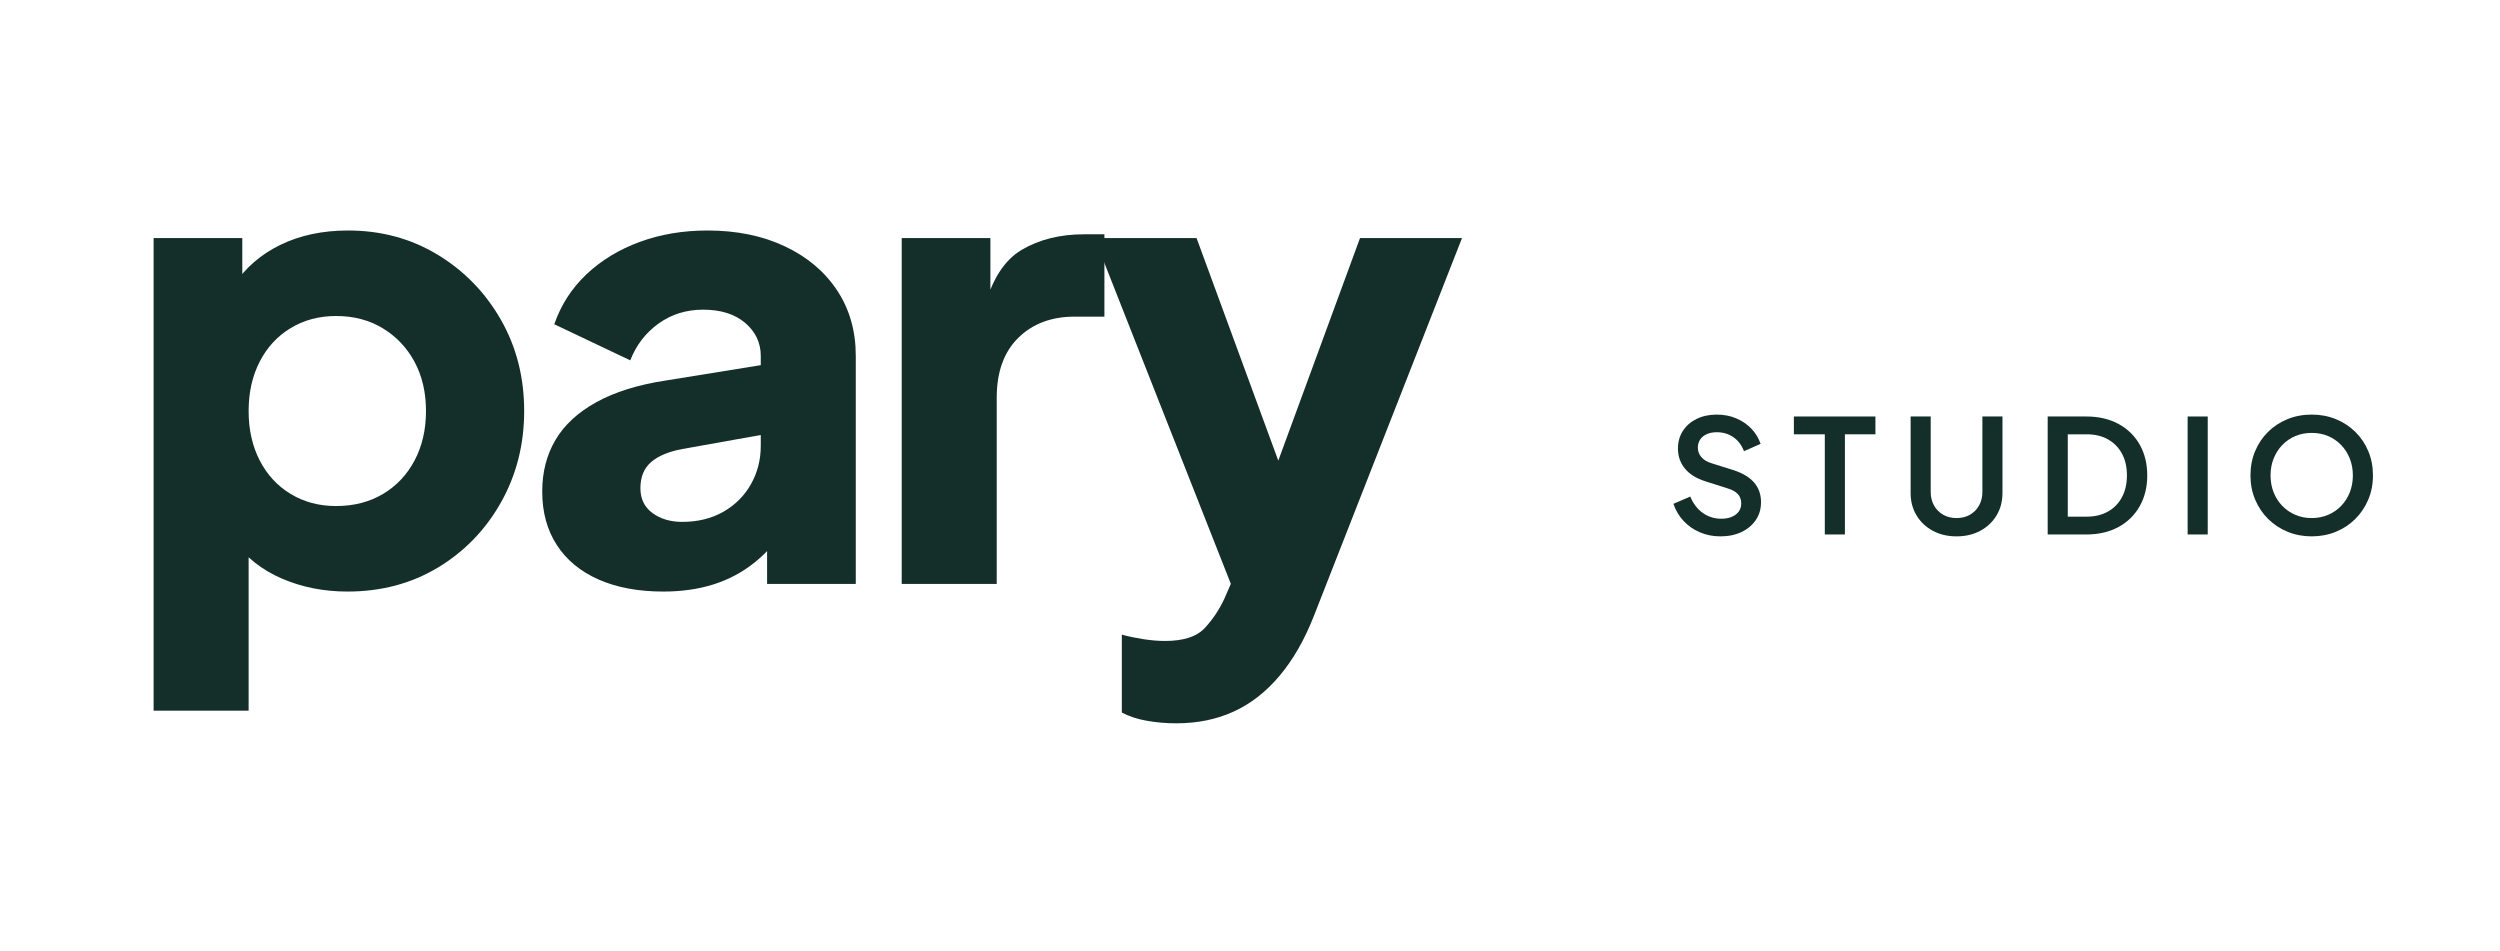
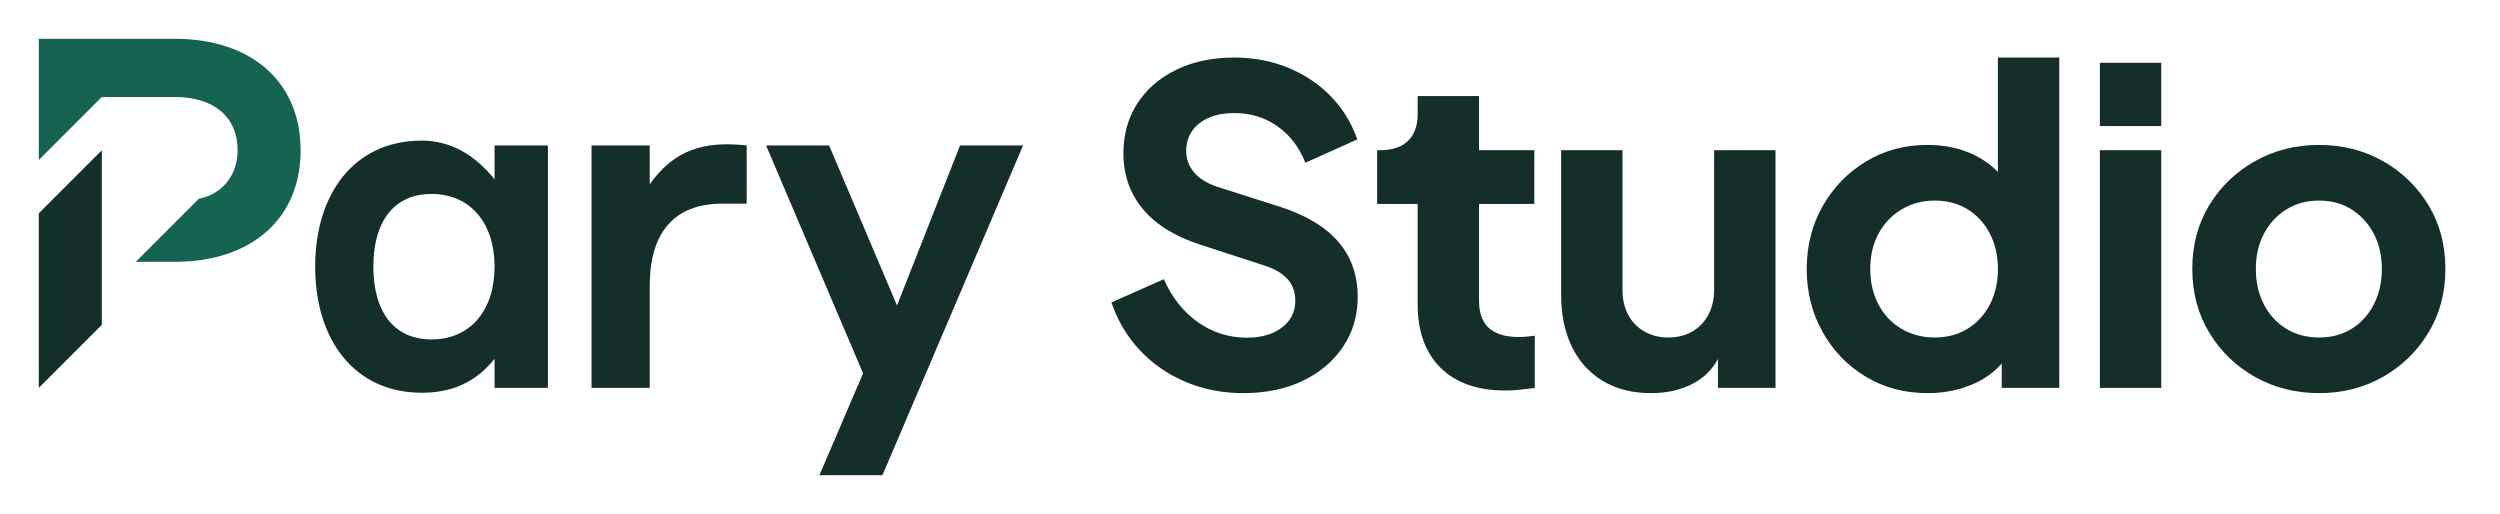
- <svg xmlns="http://www.w3.org/2000/svg" width="252.588" height="96" viewBox="0 0 252.588 96">
-   <g transform="translate(12 12)">
-     <g fill="#142f2a">
-       <path transform="translate(0.000 47) scale(0.064 -0.064)" d="M55 -200V546H195V442L182 472Q209 513 255.5 535.5Q302 558 362 558Q440 558 503.0 520.0Q566 482 603.0 417.5Q640 353 640 273Q640 194 603.5 129.0Q567 64 504.0 26.0Q441 -12 361 -12Q305 -12 257.5 8.5Q210 29 181 69L205 100V-200ZM343 123Q385 123 417.0 142.0Q449 161 467.0 195.0Q485 229 485 273Q485 317 467.0 350.5Q449 384 417.0 403.5Q385 423 343 423Q303 423 271.5 404.0Q240 385 222.5 351.0Q205 317 205 273Q205 229 222.5 195.0Q240 161 271.5 142.0Q303 123 343 123Z" />
-       <path transform="translate(40.672 47) scale(0.064 -0.064)" d="M224 -12Q165 -12 122.0 7.0Q79 26 56.0 61.5Q33 97 33 146Q33 192 54.0 227.5Q75 263 118.5 287.0Q162 311 227 321L394 348V238L254 213Q222 207 205.0 192.5Q188 178 188 151Q188 126 207.0 112.0Q226 98 254 98Q291 98 319.0 114.0Q347 130 362.5 157.5Q378 185 378 218V360Q378 391 353.5 412.0Q329 433 287 433Q247 433 216.5 411.0Q186 389 172 353L52 410Q68 456 103.0 489.0Q138 522 187.0 540.0Q236 558 294 558Q363 558 416.0 533.0Q469 508 498.5 463.5Q528 419 528 360V0H388V88L422 94Q398 58 369.0 34.5Q340 11 304.0 -0.5Q268 -12 224 -12Z" />
-       <path transform="translate(75.584 47) scale(0.064 -0.064)" d="M55 0V546H195V415L185 434Q203 503 244.5 527.5Q286 552 343 552H375V422H328Q273 422 239.0 388.5Q205 355 205 294V0Z" />
-       <path transform="translate(97.888 47) scale(0.064 -0.064)" d="M140 -220Q116 -220 93.5 -216.0Q71 -212 54 -203V-80Q68 -84 87.0 -87.0Q106 -90 122 -90Q166 -90 185.0 -69.5Q204 -49 216 -23L253 62L251 -63L11 546H172L331 113H271L430 546H591L357 -51Q335 -107 303.0 -145.0Q271 -183 230.5 -201.5Q190 -220 140 -220Z" />
+ <svg xmlns="http://www.w3.org/2000/svg" width="515.600" height="106" viewBox="0 0 515.600 106">
+   <g transform="translate(8 8)">
+     <g fill="#146451">
+       <path d="M0 25V0h28c16 0 26 9 26 23S44 46 28 46H20l13-13c5-1 8-5 8-10 0-7-5-11-13-11H13L0 25Z" />
    </g>
    <g fill="#142f2a">
-       <path transform="translate(156.416 42) scale(0.016 -0.016)" d="M337.75 -12Q267.375 -12 207.188 14.062Q147 40.125 104.188 86.562Q61.375 133 41.25 193.625L147.625 239.375Q174.875 172.75 226.438 136.062Q278 99.375 344 99.375Q382 99.375 410.062 111.438Q438.125 123.5 453.75 144.938Q469.375 166.375 469.375 195.25Q469.375 232.125 448.125 254.938Q426.875 277.75 384.625 290.625L243.125 335.625Q157.875 362.375 113.812 416.062Q69.75 469.75 69.75 542.5Q69.75 605.875 100.938 654.188Q132.125 702.5 187.625 729.75Q243.125 757 314.625 757Q381.625 757 437.312 733.438Q493 709.875 532.812 668.625Q572.625 627.375 591.75 572.125L486.75 526Q464.625 583.25 419.438 614.438Q374.25 645.625 315 645.625Q279.5 645.625 252.312 633.75Q225.125 621.875 210.25 599.812Q195.375 577.75 195.375 548.5Q195.375 515 216.875 489.125Q238.375 463.25 282.125 449.625L415.75 407.75Q505 379.875 549.688 329.0Q594.375 278.125 594.375 203.5Q594.375 140.375 561.688 91.75Q529 43.125 471.375 15.562Q413.75 -12 337.75 -12Z" />
-       <path transform="translate(169.068 42) scale(0.016 -0.016)" d="M206.375 0V632.5H11V745H526V632.5H333.25V0Z" />
-       <path transform="translate(179.960 42) scale(0.016 -0.016)" d="M357.5 -12Q272.875 -12 207.25 23.5Q141.625 59 104.562 120.875Q67.5 182.75 67.5 261.75V745H194.375V268Q194.375 220.25 215.375 182.875Q236.375 145.5 273.188 124.562Q310 103.625 357.5 103.625Q405.625 103.625 442.125 124.562Q478.625 145.5 499.625 182.875Q520.625 220.25 520.625 268V745H647.5V261.75Q647.5 182.75 610.438 120.875Q573.375 59 507.938 23.5Q442.5 -12 357.5 -12Z" />
-       <path transform="translate(193.700 42) scale(0.016 -0.016)" d="M74.25 0V745H318Q435.055 745 521.527 697.938Q608 650.875 655.5 567.062Q703 483.25 703 372.703Q703 263.125 655.5 178.812Q608 94.5 521.527 47.25Q435.055 0 318 0ZM201.125 112.5H320.5Q398.133 112.5 455.004 144.625Q511.875 176.75 543.25 235.269Q574.625 293.788 574.625 373.269Q574.625 452.75 543.085 510.776Q511.545 568.802 454.772 600.651Q398 632.5 320.5 632.5H201.125Z" />
-       <path transform="translate(207.840 42) scale(0.016 -0.016)" d="M74.25 0V745H201.125V0Z" />
-       <path transform="translate(214.540 42) scale(0.016 -0.016)" d="M439 -12Q357.25 -12 286.938 16.812Q216.625 45.625 164.062 97.75Q111.5 149.875 81.875 220.062Q52.25 290.25 52.25 373Q52.25 455.75 81.562 525.938Q110.875 596.125 163.438 647.938Q216 699.75 286.312 728.375Q356.625 757 439 757Q521.375 757 591.688 728.188Q662 699.375 714.562 647.562Q767.125 595.75 796.438 525.75Q825.75 455.75 825.75 373Q825.75 290.25 796.125 220.062Q766.5 149.875 713.938 97.75Q661.375 45.625 591.062 16.812Q520.75 -12 439 -12ZM439 103.625Q495.25 103.625 542.5 123.875Q589.75 144.125 625.0 180.562Q660.25 217 679.562 266.125Q698.875 315.25 698.875 373Q698.875 430.375 679.562 479.188Q660.25 528 625.0 564.75Q589.75 601.5 542.5 621.438Q495.25 641.375 439 641.375Q382.75 641.375 335.5 621.438Q288.25 601.5 253.0 564.75Q217.75 528 198.438 479.188Q179.125 430.375 179.125 373Q179.125 315.25 198.438 266.125Q217.75 217 253.0 180.562Q288.25 144.125 335.688 123.875Q383.125 103.625 439 103.625Z" />
+       <path d="m0 36 13-13v36L0 72V36Z" />
+     </g>
+     <g fill="#142f2a">
+       <path fill-rule="evenodd" d="M94 22H105V72H94V66C90 71 85 73 79 73C65 73 57 62 57 47S65 21 79 21C85 21 90 24 94 29V22ZM81 32C73 32 69 38 69 47S73 62 81 62C89 62 94 56 94 47S89 32 81 32Z" />
+       <path d="M114 72V22H126V30C131 23 137 21 146 22V34H141C131 34 126 40 126 51V72Z" />
+       <path d="M150 22H163L177 55L190 22H203L174 90H161L170 69Z" />
+       <path transform="translate(218.000 72) scale(0.09 -0.09)" d="M337.25 -12Q267.125 -12 206.062 13.688Q145 39.375 101.062 86.188Q57.125 133 35.75 195.875L155.875 249.125Q183.625 186.25 233.812 150.688Q284 115.125 346 115.125Q380 115.125 404.688 125.812Q429.375 136.5 443.25 155.312Q457.125 174.125 457.125 199.75Q457.125 229.375 439.375 249.312Q421.625 269.25 384.875 280.875L240.375 327.875Q152.625 356.125 107.938 409.688Q63.25 463.25 63.25 537.5Q63.25 602.625 95.312 652.062Q127.375 701.5 184.875 729.25Q242.375 757 316.875 757Q383.875 757 440.438 733.812Q497 710.625 537.938 668.875Q578.875 627.125 599.25 569.375L480.25 516Q458.875 569.75 415.812 599.812Q372.75 629.875 317 629.875Q284.5 629.875 259.438 619.25Q234.375 608.625 220.75 588.938Q207.125 569.25 207.125 543.5Q207.125 515 225.625 493.375Q244.125 471.75 281.375 459.875L421.25 415.25Q511 386.625 555.562 335.0Q600.125 283.375 600.125 208.5Q600.125 144.125 566.562 94.25Q533 44.375 474.125 16.188Q415.25 -12 337.25 -12Z" />
+       <path transform="translate(274.230 72) scale(0.09 -0.09)" d="M313.5 -6Q217.875 -6 165.312 46.062Q112.75 98.125 112.75 191.875V421.625H19.875V544.75H27.375Q68.375 544.75 90.562 565.938Q112.75 587.125 112.75 628.125V668.75H253.375V544.75H380.125V421.625H253.375V200.625Q253.375 172.75 263.125 154.0Q272.875 135.25 293.688 125.875Q314.5 116.5 345.75 116.5Q352.875 116.5 362.125 117.5Q371.375 118.5 381.125 119.5V0Q366.5 -2.125 348.0 -4.062Q329.5 -6 313.5 -6Z" />
+       <path transform="translate(309.760 72) scale(0.09 -0.09)" d="M253 -12Q188.25 -12 141.812 16.25Q95.375 44.5 71.062 95.062Q46.75 145.625 46.75 212.875V544.75H187.375V224.5Q187.375 192 200.5 167.375Q213.625 142.75 237.688 129.125Q261.75 115.5 292.25 115.5Q323.625 115.5 347.312 129.188Q371 142.875 384.188 167.75Q397.375 192.625 397.375 225.75V544.75H538V0H406.125V107.5L415.25 86Q396.25 36.625 353.312 12.312Q310.375 -12 253 -12Z" />
+       <path transform="translate(361.400 72) scale(0.09 -0.09)" d="M312.875 -12Q233.5 -12 170.875 25.812Q108.25 63.625 72.0 128.438Q35.75 193.25 35.75 272.375Q35.75 352.5 72.438 416.812Q109.125 481.125 171.688 518.938Q234.25 556.75 312 556.75Q373.125 556.75 420.562 533.312Q468 509.875 495.5 467.625L473.875 438.75V757H614.5V0H482.625V102.5L496.375 74Q468.375 31.75 419.438 9.875Q370.5 -12 312.875 -12ZM329.125 115.5Q371.75 115.5 404.312 135.5Q436.875 155.5 455.375 191.062Q473.875 226.625 473.875 272.375Q473.875 318.125 455.375 353.688Q436.875 389.25 404.312 409.25Q371.75 429.25 329.125 429.25Q286.625 429.25 252.812 408.812Q219 388.375 200.188 353.312Q181.375 318.25 181.375 272.375Q181.375 226.625 200.188 191.062Q219 155.5 252.75 135.5Q286.5 115.5 329.125 115.5Z" />
+       <path transform="translate(419.880 72) scale(0.09 -0.09)" d="M57.75 0V544.75H198.375V0ZM57.75 600V745H198.375V600Z" />
+       <path transform="translate(440.920 72) scale(0.09 -0.09)" d="M326.25 -12Q245.875 -12 179.938 24.938Q114 61.875 74.875 126.25Q35.75 190.625 35.75 272.5Q35.75 355.125 74.812 419.0Q113.875 482.875 179.75 519.812Q245.625 556.75 326.25 556.75Q406.875 556.75 472.312 519.875Q537.75 483 576.75 419.125Q615.75 355.25 615.75 272.5Q615.75 190.5 576.562 126.125Q537.375 61.75 471.938 24.875Q406.5 -12 326.25 -12ZM326.25 115.5Q368.875 115.5 401.0 135.5Q433.125 155.5 451.625 191.125Q470.125 226.75 470.125 272.5Q470.125 318.25 451.625 353.312Q433.125 388.375 401.0 408.812Q368.875 429.25 326.25 429.25Q283.625 429.25 251.062 408.812Q218.5 388.375 199.938 353.312Q181.375 318.25 181.375 272.5Q181.375 226.75 199.938 191.125Q218.5 155.5 251.062 135.5Q283.625 115.5 326.25 115.5Z" />
    </g>
  </g>
</svg>
